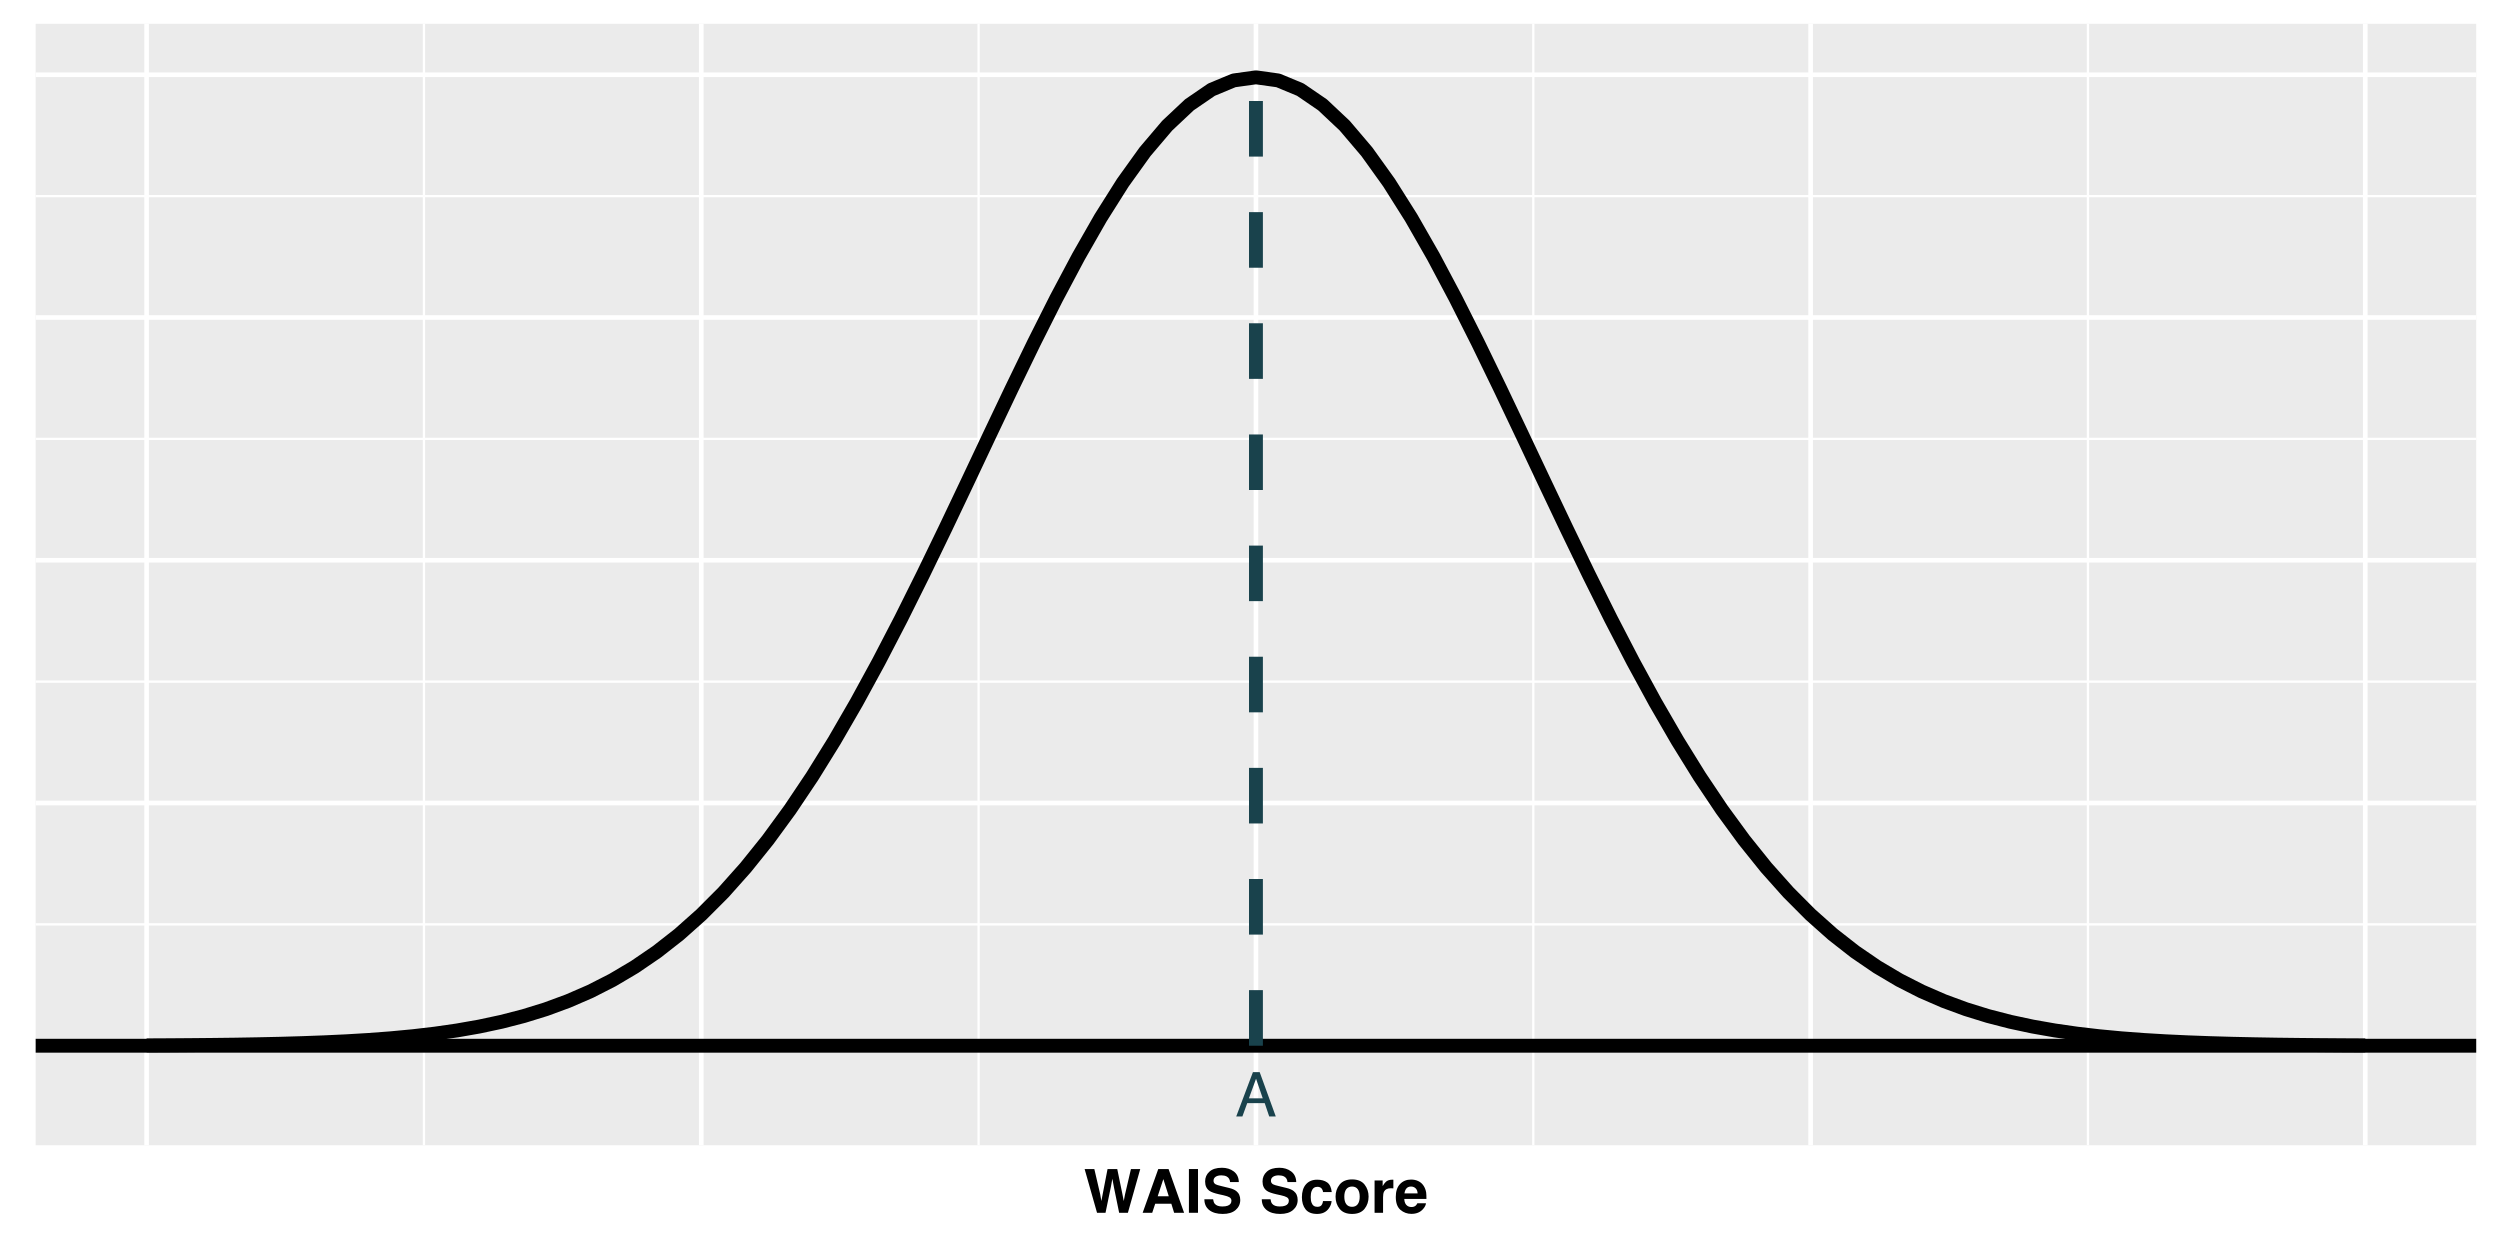
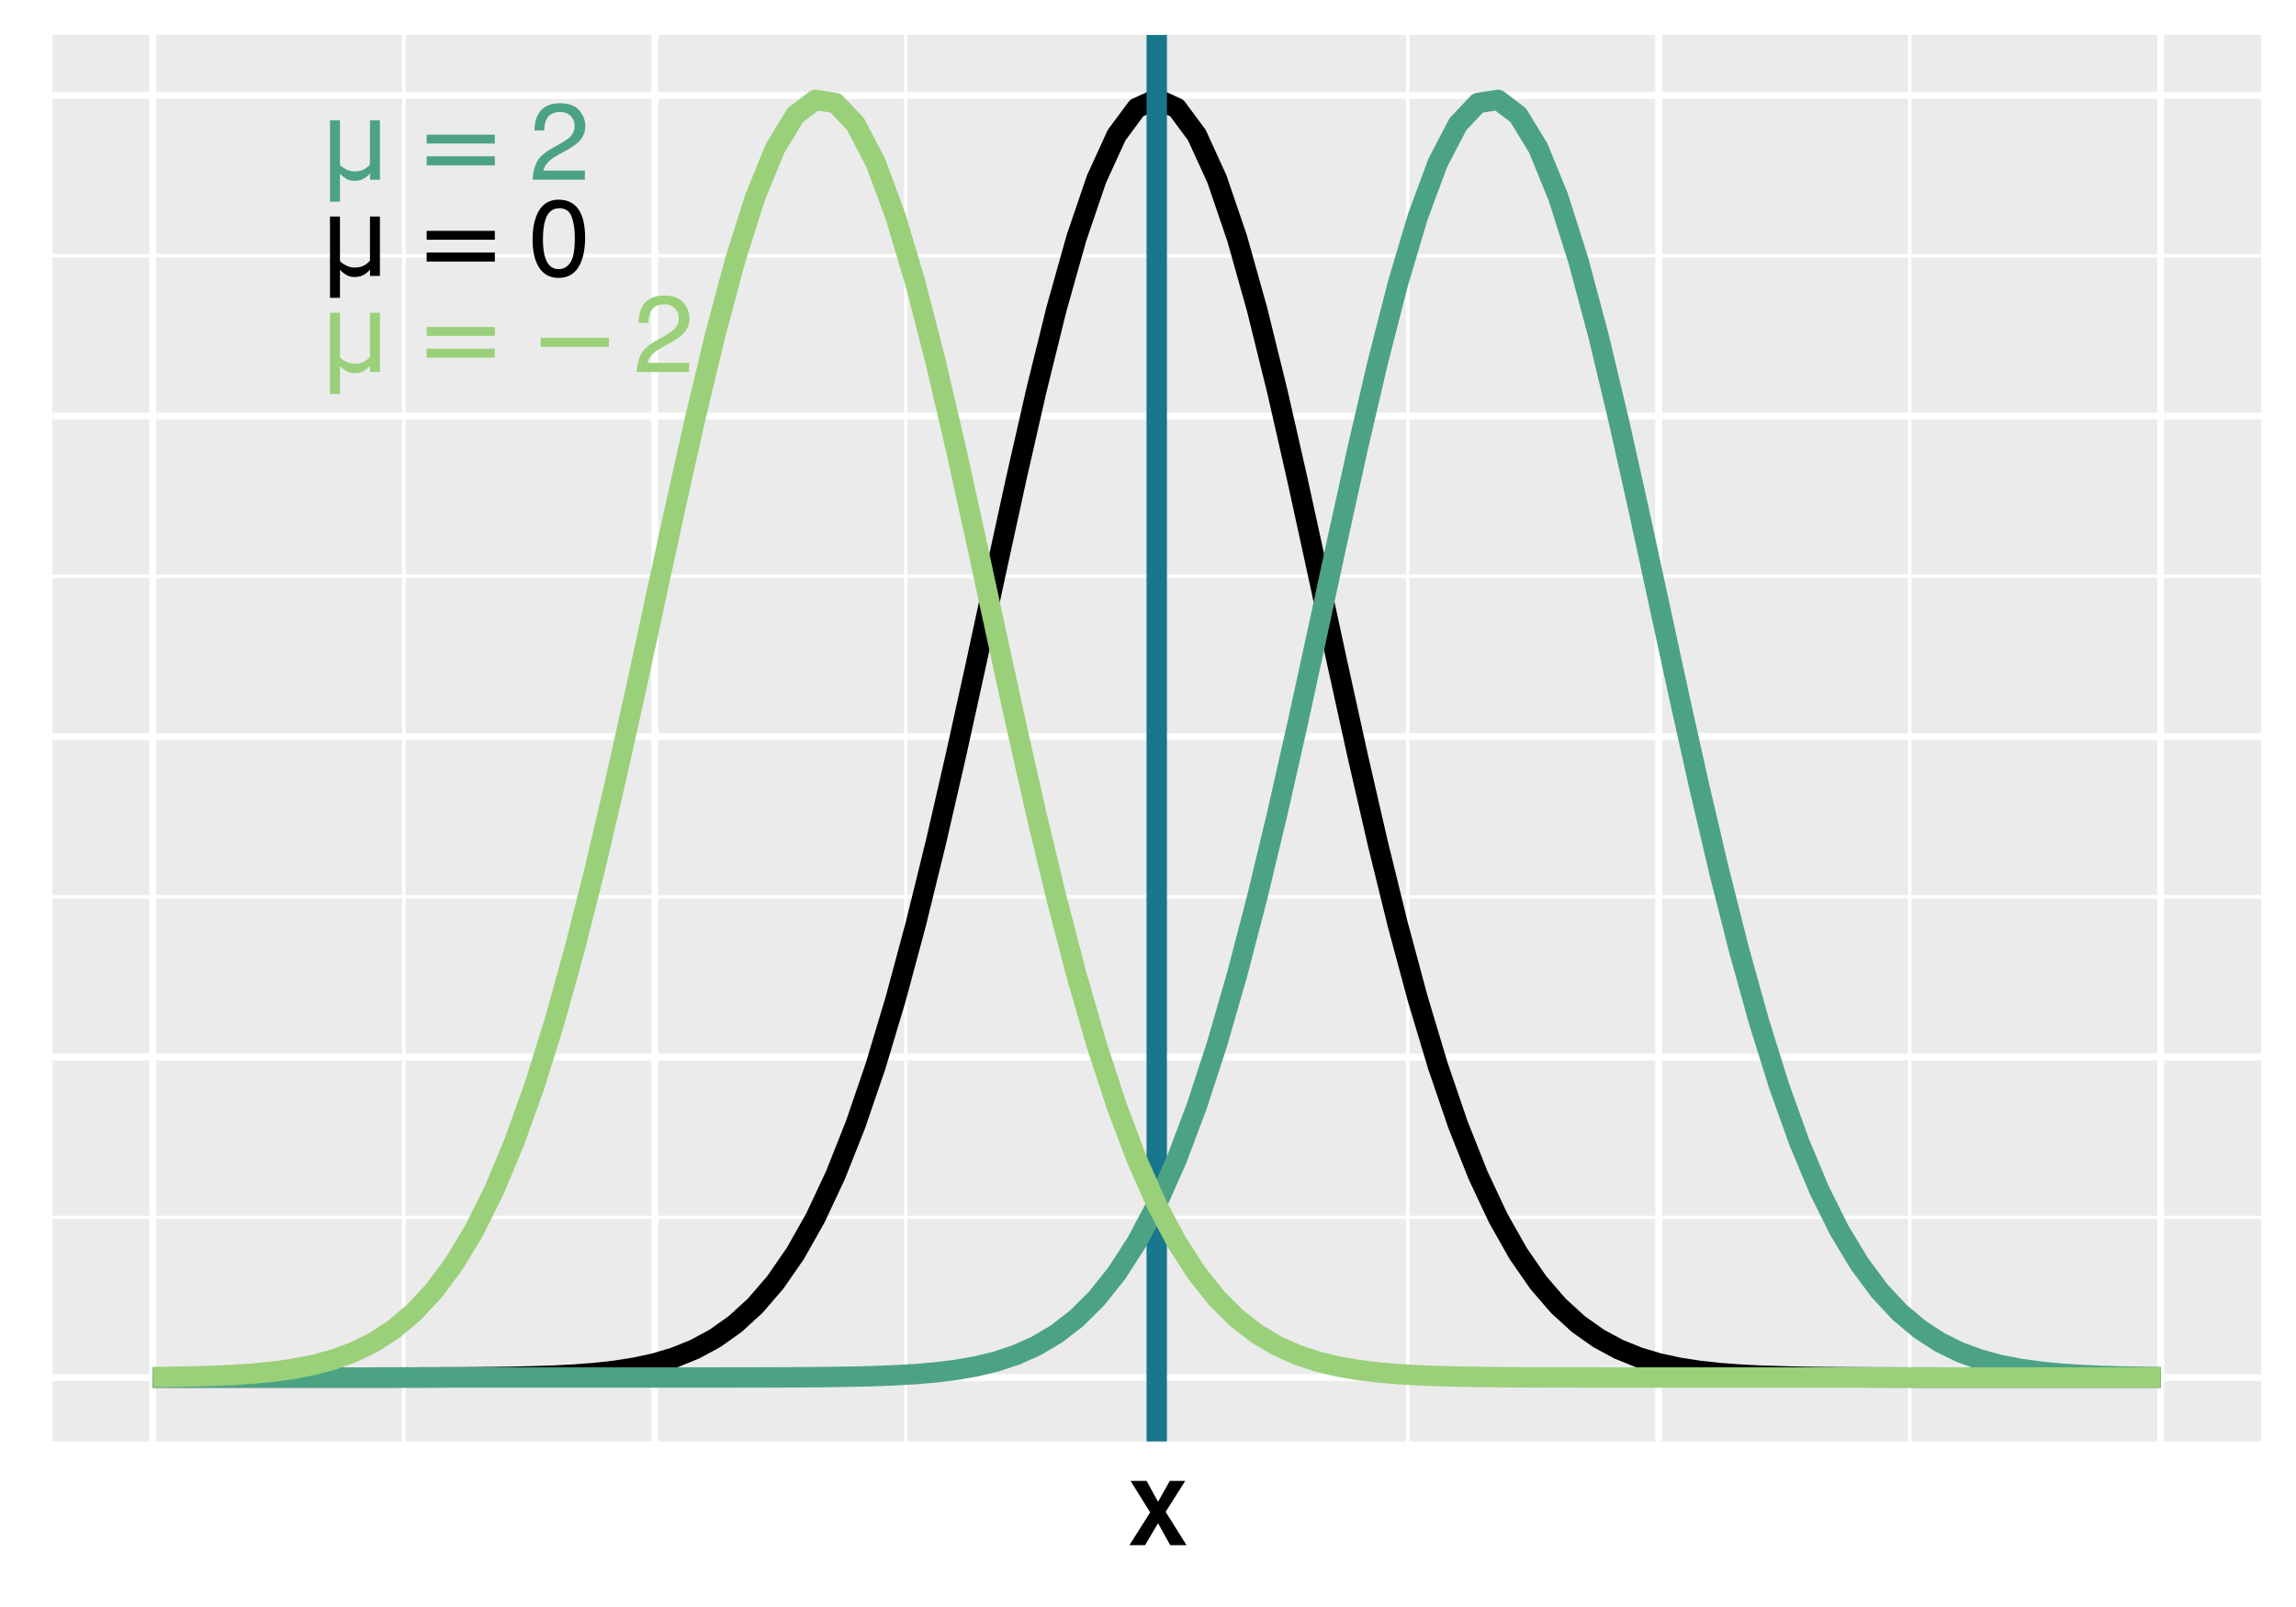
- <svg xmlns="http://www.w3.org/2000/svg" xmlns:xlink="http://www.w3.org/1999/xlink" width="576pt" height="288pt" viewBox="0 0 576 288" version="1.1">
+ <svg xmlns="http://www.w3.org/2000/svg" xmlns:xlink="http://www.w3.org/1999/xlink" width="360" height="252" viewBox="0 0 360 252">
  <defs>
    <g>
-       <symbol overflow="visible" id="glyph0-0">
-         <path style="stroke:none;" d="M 0.453 0 L 0.453 -10.203 L 8.547 -10.203 L 8.547 0 Z M 7.281 -1.281 L 7.281 -8.922 L 1.734 -8.922 L 1.734 -1.281 Z M 7.281 -1.281 " />
-       </symbol>
-       <symbol overflow="visible" id="glyph0-1">
-         <path style="stroke:none;" d="M 6.312 -4.172 L 4.766 -8.688 L 3.125 -4.172 Z M 4.047 -10.203 L 5.609 -10.203 L 9.312 0 L 7.797 0 L 6.766 -3.062 L 2.734 -3.062 L 1.625 0 L 0.203 0 Z M 4.047 -10.203 " />
-       </symbol>
-       <symbol overflow="visible" id="glyph1-0">
-         <path style="stroke:none;" d="M 1.047 -10.078 L 9.172 -10.078 L 9.172 0 L 1.047 0 Z M 7.906 -1.266 L 7.906 -8.812 L 2.312 -8.812 L 2.312 -1.266 Z M 7.906 -1.266 " />
-       </symbol>
-       <symbol overflow="visible" id="glyph1-1">
-         <path style="stroke:none;" d="M 10.875 -10.078 L 13.016 -10.078 L 10.172 0 L 8.156 0 L 6.953 -5.891 L 6.594 -7.844 L 6.234 -5.891 L 5.016 0 L 3.062 0 L 0.203 -10.078 L 2.438 -10.078 L 3.781 -4.312 L 4.062 -2.703 L 4.359 -4.266 L 5.484 -10.078 L 7.719 -10.078 L 8.906 -4.312 L 9.219 -2.703 L 9.516 -4.25 Z M 10.875 -10.078 " />
-       </symbol>
-       <symbol overflow="visible" id="glyph1-2">
-         <path style="stroke:none;" d="M 6.969 -2.078 L 3.25 -2.078 L 2.562 0 L 0.359 0 L 3.953 -10.078 L 6.328 -10.078 L 9.906 0 L 7.609 0 Z M 6.375 -3.812 L 5.125 -7.766 L 3.828 -3.812 Z M 6.375 -3.812 " />
-       </symbol>
-       <symbol overflow="visible" id="glyph1-3">
-         <path style="stroke:none;" d="M 0.906 -10.078 L 3 -10.078 L 3 0 L 0.906 0 Z M 0.906 -10.078 " />
-       </symbol>
-       <symbol overflow="visible" id="glyph1-4">
-         <path style="stroke:none;" d="M 4.719 -1.453 C 5.219 -1.453 5.625 -1.508 5.938 -1.625 C 6.52 -1.832 6.812 -2.223 6.812 -2.797 C 6.812 -3.117 6.664 -3.375 6.375 -3.562 C 6.082 -3.738 5.625 -3.895 5 -4.031 L 3.938 -4.266 C 2.883 -4.504 2.16 -4.766 1.766 -5.047 C 1.086 -5.516 0.75 -6.238 0.75 -7.219 C 0.75 -8.125 1.078 -8.875 1.734 -9.469 C 2.391 -10.07 3.352 -10.375 4.625 -10.375 C 5.688 -10.375 6.594 -10.094 7.344 -9.531 C 8.094 -8.969 8.484 -8.148 8.516 -7.078 L 6.5 -7.078 C 6.457 -7.68 6.191 -8.113 5.703 -8.375 C 5.367 -8.539 4.961 -8.625 4.484 -8.625 C 3.941 -8.625 3.504 -8.516 3.172 -8.297 C 2.848 -8.078 2.688 -7.77 2.688 -7.375 C 2.688 -7.02 2.848 -6.75 3.172 -6.562 C 3.379 -6.445 3.816 -6.312 4.484 -6.156 L 6.219 -5.734 C 6.977 -5.555 7.551 -5.312 7.938 -5 C 8.539 -4.531 8.844 -3.848 8.844 -2.953 C 8.844 -2.023 8.488 -1.254 7.781 -0.641 C 7.082 -0.035 6.094 0.266 4.812 0.266 C 3.5 0.266 2.461 -0.031 1.703 -0.625 C 0.953 -1.227 0.578 -2.055 0.578 -3.109 L 2.594 -3.109 C 2.656 -2.648 2.781 -2.305 2.969 -2.078 C 3.312 -1.66 3.895 -1.453 4.719 -1.453 Z M 4.719 -1.453 " />
-       </symbol>
-       <symbol overflow="visible" id="glyph1-5">
-         <path style="stroke:none;" d="" />
-       </symbol>
-       <symbol overflow="visible" id="glyph1-6">
-         <path style="stroke:none;" d="M 7.359 -4.781 L 5.359 -4.781 C 5.328 -5.062 5.234 -5.312 5.078 -5.531 C 4.859 -5.832 4.52 -5.984 4.062 -5.984 C 3.406 -5.984 2.957 -5.656 2.719 -5 C 2.582 -4.656 2.516 -4.195 2.516 -3.625 C 2.516 -3.07 2.582 -2.629 2.719 -2.297 C 2.945 -1.68 3.383 -1.375 4.031 -1.375 C 4.477 -1.375 4.797 -1.492 4.984 -1.734 C 5.18 -1.984 5.301 -2.305 5.344 -2.703 L 7.328 -2.703 C 7.285 -2.109 7.07 -1.547 6.688 -1.016 C 6.082 -0.16 5.18 0.266 3.984 0.266 C 2.785 0.266 1.898 -0.086 1.328 -0.797 C 0.766 -1.516 0.484 -2.441 0.484 -3.578 C 0.484 -4.859 0.797 -5.852 1.422 -6.562 C 2.047 -7.27 2.906 -7.625 4 -7.625 C 4.938 -7.625 5.703 -7.414 6.297 -7 C 6.891 -6.582 7.242 -5.844 7.359 -4.781 Z M 7.359 -4.781 " />
-       </symbol>
-       <symbol overflow="visible" id="glyph1-7">
-         <path style="stroke:none;" d="M 7.125 -6.516 C 7.75 -5.723 8.062 -4.789 8.062 -3.719 C 8.062 -2.625 7.75 -1.688 7.125 -0.906 C 6.5 -0.125 5.547 0.266 4.266 0.266 C 2.984 0.266 2.023 -0.125 1.391 -0.906 C 0.766 -1.688 0.453 -2.625 0.453 -3.719 C 0.453 -4.789 0.766 -5.719 1.391 -6.5 C 2.023 -7.289 2.984 -7.688 4.266 -7.688 C 5.547 -7.688 6.5 -7.297 7.125 -6.516 Z M 4.25 -6.047 C 3.676 -6.047 3.234 -5.844 2.922 -5.438 C 2.617 -5.031 2.469 -4.457 2.469 -3.719 C 2.469 -2.969 2.617 -2.391 2.922 -1.984 C 3.234 -1.578 3.676 -1.375 4.25 -1.375 C 4.82 -1.375 5.258 -1.578 5.562 -1.984 C 5.863 -2.391 6.016 -2.969 6.016 -3.719 C 6.016 -4.457 5.863 -5.031 5.562 -5.438 C 5.258 -5.844 4.82 -6.047 4.25 -6.047 Z M 4.25 -6.047 " />
-       </symbol>
-       <symbol overflow="visible" id="glyph1-8">
-         <path style="stroke:none;" d="M 4.656 -5.656 C 3.875 -5.656 3.348 -5.398 3.078 -4.891 C 2.922 -4.598 2.844 -4.156 2.844 -3.562 L 2.844 0 L 0.891 0 L 0.891 -7.453 L 2.75 -7.453 L 2.75 -6.156 C 3.051 -6.645 3.312 -6.984 3.531 -7.172 C 3.895 -7.473 4.367 -7.625 4.953 -7.625 C 4.992 -7.625 5.023 -7.625 5.047 -7.625 C 5.078 -7.625 5.133 -7.617 5.219 -7.609 L 5.219 -5.625 C 5.094 -5.633 4.984 -5.641 4.891 -5.641 C 4.797 -5.648 4.719 -5.656 4.656 -5.656 Z M 4.656 -5.656 " />
-       </symbol>
-       <symbol overflow="visible" id="glyph1-9">
-         <path style="stroke:none;" d="M 7.281 -2.188 C 7.238 -1.75 7.008 -1.301 6.594 -0.844 C 5.957 -0.113 5.066 0.25 3.922 0.25 C 2.973 0.25 2.133 -0.055 1.406 -0.672 C 0.688 -1.285 0.328 -2.281 0.328 -3.656 C 0.328 -4.938 0.648 -5.922 1.297 -6.609 C 1.953 -7.305 2.801 -7.656 3.844 -7.656 C 4.469 -7.656 5.023 -7.535 5.516 -7.297 C 6.016 -7.066 6.426 -6.703 6.75 -6.203 C 7.039 -5.754 7.234 -5.238 7.328 -4.656 C 7.367 -4.32 7.391 -3.832 7.391 -3.188 L 2.281 -3.188 C 2.312 -2.438 2.547 -1.91 2.984 -1.609 C 3.254 -1.422 3.578 -1.328 3.953 -1.328 C 4.359 -1.328 4.688 -1.441 4.938 -1.672 C 5.07 -1.797 5.191 -1.969 5.297 -2.188 Z M 5.359 -4.469 C 5.328 -4.988 5.172 -5.379 4.891 -5.641 C 4.609 -5.91 4.258 -6.047 3.844 -6.047 C 3.395 -6.047 3.047 -5.906 2.797 -5.625 C 2.547 -5.344 2.391 -4.957 2.328 -4.469 Z M 5.359 -4.469 " />
-       </symbol>
+       <g id="glyph-0-0">
+         <path d="M 2.141 0 L 2.141 -12.812 L 14.938 -12.812 L 14.938 0 Z M 3.203 -1.062 L 13.875 -1.062 L 13.875 -11.734 L 3.203 -11.734 Z M 3.203 -1.062 " />
+       </g>
+       <g id="glyph-0-1">
+         <path d="M 9.375 0 L 7.828 0 L 7.828 -0.984 C 7.422 -0.547 7.031 -0.242 6.656 -0.078 C 6.281 0.086 5.875 0.172 5.438 0.172 C 5.02 0.172 4.645 0.098 4.312 -0.047 C 3.977 -0.203 3.578 -0.5 3.109 -0.938 L 3.109 3.438 L 1.547 3.438 L 1.547 -9.312 L 3.109 -9.312 L 3.109 -2.328 C 3.285 -2.109 3.594 -1.883 4.031 -1.656 C 4.469 -1.426 4.941 -1.312 5.453 -1.312 C 5.973 -1.312 6.422 -1.406 6.797 -1.594 C 7.172 -1.781 7.508 -2.039 7.812 -2.375 L 7.812 -9.312 L 9.375 -9.312 Z M 9.375 0 " />
+       </g>
+       <g id="glyph-1-0">
+         <path d="M 0.844 3.016 L 0.844 -12.047 L 9.391 -12.047 L 9.391 3.016 Z M 1.812 2.062 L 8.438 2.062 L 8.438 -11.078 L 1.812 -11.078 Z M 1.812 2.062 " />
+       </g>
+       <g id="glyph-1-1">
+         <path d="M 1.812 -7.75 L 12.5 -7.75 L 12.5 -6.359 L 1.812 -6.359 Z M 1.812 -4.359 L 12.5 -4.359 L 12.5 -2.938 L 1.812 -2.938 Z M 1.812 -4.359 " />
+       </g>
+       <g id="glyph-1-2">
+         <path d="M 1.812 -6.062 L 12.5 -6.062 L 12.5 -4.641 L 1.812 -4.641 Z M 1.812 -6.062 " />
+       </g>
+       <g id="glyph-2-0">
+         <path d="M 0.547 0 L 0.547 -12.25 L 10.281 -12.25 L 10.281 0 Z M 8.734 -1.531 L 8.734 -10.719 L 2.078 -10.719 L 2.078 -1.531 Z M 8.734 -1.531 " />
+       </g>
+       <g id="glyph-2-1">
+         <path d="M 0.531 0 C 0.582 -1.031 0.789 -1.926 1.156 -2.688 C 1.531 -3.445 2.254 -4.141 3.328 -4.766 L 4.938 -5.688 C 5.656 -6.102 6.16 -6.457 6.453 -6.75 C 6.898 -7.219 7.125 -7.75 7.125 -8.344 C 7.125 -9.031 6.914 -9.578 6.5 -9.984 C 6.082 -10.398 5.531 -10.609 4.844 -10.609 C 3.812 -10.609 3.098 -10.219 2.703 -9.438 C 2.492 -9.02 2.379 -8.441 2.359 -7.703 L 0.828 -7.703 C 0.836 -8.742 1.031 -9.594 1.406 -10.25 C 2.051 -11.406 3.195 -11.984 4.844 -11.984 C 6.207 -11.984 7.207 -11.613 7.844 -10.875 C 8.477 -10.133 8.797 -9.312 8.797 -8.406 C 8.797 -7.445 8.457 -6.629 7.781 -5.953 C 7.395 -5.555 6.695 -5.078 5.688 -4.516 L 4.547 -3.891 C 4.004 -3.586 3.578 -3.301 3.266 -3.031 C 2.703 -2.539 2.348 -2.004 2.203 -1.422 L 8.734 -1.422 L 8.734 0 Z M 0.531 0 " />
+       </g>
+       <g id="glyph-2-2">
+         <path d="M 4.625 -11.938 C 6.164 -11.938 7.281 -11.301 7.969 -10.031 C 8.5 -9.051 8.766 -7.703 8.766 -5.984 C 8.766 -4.359 8.523 -3.016 8.047 -1.953 C 7.348 -0.43 6.203 0.328 4.609 0.328 C 3.172 0.328 2.102 -0.297 1.406 -1.547 C 0.82 -2.586 0.531 -3.984 0.531 -5.734 C 0.531 -7.086 0.707 -8.25 1.062 -9.219 C 1.719 -11.031 2.906 -11.938 4.625 -11.938 Z M 4.609 -1.047 C 5.379 -1.047 5.992 -1.391 6.453 -2.078 C 6.922 -2.766 7.156 -4.047 7.156 -5.922 C 7.156 -7.285 6.988 -8.406 6.656 -9.281 C 6.32 -10.156 5.676 -10.594 4.719 -10.594 C 3.832 -10.594 3.18 -10.176 2.766 -9.344 C 2.359 -8.508 2.156 -7.285 2.156 -5.672 C 2.156 -4.453 2.285 -3.473 2.547 -2.734 C 2.953 -1.609 3.641 -1.047 4.609 -1.047 Z M 4.609 -1.047 " />
+       </g>
+       <g id="glyph-3-0">
+         <path d="M 1.047 -10.078 L 9.172 -10.078 L 9.172 0 L 1.047 0 Z M 7.906 -1.266 L 7.906 -8.812 L 2.312 -8.812 L 2.312 -1.266 Z M 7.906 -1.266 " />
+       </g>
+       <g id="glyph-3-1">
+         <path d="M 9.172 0 L 6.609 0 L 4.703 -3.438 L 2.672 0 L 0.219 0 L 3.469 -5.141 L 0.391 -10.078 L 2.906 -10.078 L 4.703 -6.797 L 6.547 -10.078 L 8.969 -10.078 L 5.891 -5.219 Z M 9.172 0 " />
+       </g>
    </g>
-     <clipPath id="clip1">
-       <path d="M 8.219 5.48 L 570.52 5.48 L 570.52 263.871 L 8.219 263.871 Z M 8.219 5.48 " />
+     <clipPath id="clip-0">
+       <path clip-rule="nonzero" d="M 8.219 5.48 L 354.52 5.48 L 354.52 226.043 L 8.219 226.043 Z M 8.219 5.48 " />
    </clipPath>
-     <clipPath id="clip2">
-       <path d="M 8.219 212 L 570.52 212 L 570.52 214 L 8.219 214 Z M 8.219 212 " />
+     <clipPath id="clip-1">
+       <path clip-rule="nonzero" d="M 8.219 190 L 354.52 190 L 354.52 192 L 8.219 192 Z M 8.219 190 " />
    </clipPath>
-     <clipPath id="clip3">
-       <path d="M 8.219 156 L 570.52 156 L 570.52 158 L 8.219 158 Z M 8.219 156 " />
+     <clipPath id="clip-2">
+       <path clip-rule="nonzero" d="M 8.219 140 L 354.52 140 L 354.52 141 L 8.219 141 Z M 8.219 140 " />
    </clipPath>
-     <clipPath id="clip4">
-       <path d="M 8.219 100 L 570.52 100 L 570.52 102 L 8.219 102 Z M 8.219 100 " />
+     <clipPath id="clip-3">
+       <path clip-rule="nonzero" d="M 8.219 90 L 354.52 90 L 354.52 91 L 8.219 91 Z M 8.219 90 " />
    </clipPath>
-     <clipPath id="clip5">
-       <path d="M 8.219 44 L 570.52 44 L 570.52 46 L 8.219 46 Z M 8.219 44 " />
+     <clipPath id="clip-4">
+       <path clip-rule="nonzero" d="M 8.219 39 L 354.52 39 L 354.52 41 L 8.219 41 Z M 8.219 39 " />
    </clipPath>
-     <clipPath id="clip6">
-       <path d="M 97 5.48 L 98 5.48 L 98 263.871 L 97 263.871 Z M 97 5.48 " />
+     <clipPath id="clip-5">
+       <path clip-rule="nonzero" d="M 63 5.48 L 64 5.48 L 64 226.043 L 63 226.043 Z M 63 5.48 " />
    </clipPath>
-     <clipPath id="clip7">
-       <path d="M 225 5.48 L 226 5.48 L 226 263.871 L 225 263.871 Z M 225 5.48 " />
+     <clipPath id="clip-6">
+       <path clip-rule="nonzero" d="M 141 5.48 L 143 5.48 L 143 226.043 L 141 226.043 Z M 141 5.48 " />
    </clipPath>
-     <clipPath id="clip8">
-       <path d="M 353 5.48 L 354 5.48 L 354 263.871 L 353 263.871 Z M 353 5.48 " />
+     <clipPath id="clip-7">
+       <path clip-rule="nonzero" d="M 220 5.48 L 221 5.48 L 221 226.043 L 220 226.043 Z M 220 5.48 " />
    </clipPath>
-     <clipPath id="clip9">
-       <path d="M 480 5.48 L 482 5.48 L 482 263.871 L 480 263.871 Z M 480 5.48 " />
+     <clipPath id="clip-8">
+       <path clip-rule="nonzero" d="M 299 5.48 L 300 5.48 L 300 226.043 L 299 226.043 Z M 299 5.48 " />
    </clipPath>
-     <clipPath id="clip10">
-       <path d="M 8.219 240 L 570.52 240 L 570.52 242 L 8.219 242 Z M 8.219 240 " />
+     <clipPath id="clip-9">
+       <path clip-rule="nonzero" d="M 8.219 215 L 354.52 215 L 354.52 217 L 8.219 217 Z M 8.219 215 " />
    </clipPath>
-     <clipPath id="clip11">
-       <path d="M 8.219 184 L 570.52 184 L 570.52 186 L 8.219 186 Z M 8.219 184 " />
+     <clipPath id="clip-10">
+       <path clip-rule="nonzero" d="M 8.219 165 L 354.52 165 L 354.52 167 L 8.219 167 Z M 8.219 165 " />
    </clipPath>
-     <clipPath id="clip12">
-       <path d="M 8.219 128 L 570.52 128 L 570.52 130 L 8.219 130 Z M 8.219 128 " />
+     <clipPath id="clip-11">
+       <path clip-rule="nonzero" d="M 8.219 114 L 354.52 114 L 354.52 117 L 8.219 117 Z M 8.219 114 " />
    </clipPath>
-     <clipPath id="clip13">
-       <path d="M 8.219 72 L 570.52 72 L 570.52 74 L 8.219 74 Z M 8.219 72 " />
+     <clipPath id="clip-12">
+       <path clip-rule="nonzero" d="M 8.219 64 L 354.52 64 L 354.52 66 L 8.219 66 Z M 8.219 64 " />
    </clipPath>
-     <clipPath id="clip14">
-       <path d="M 8.219 16 L 570.52 16 L 570.52 18 L 8.219 18 Z M 8.219 16 " />
+     <clipPath id="clip-13">
+       <path clip-rule="nonzero" d="M 8.219 14 L 354.52 14 L 354.52 16 L 8.219 16 Z M 8.219 14 " />
    </clipPath>
-     <clipPath id="clip15">
-       <path d="M 33 5.48 L 35 5.48 L 35 263.871 L 33 263.871 Z M 33 5.48 " />
+     <clipPath id="clip-14">
+       <path clip-rule="nonzero" d="M 23 5.48 L 25 5.48 L 25 226.043 L 23 226.043 Z M 23 5.48 " />
    </clipPath>
-     <clipPath id="clip16">
-       <path d="M 161 5.48 L 163 5.48 L 163 263.871 L 161 263.871 Z M 161 5.48 " />
+     <clipPath id="clip-15">
+       <path clip-rule="nonzero" d="M 102 5.48 L 104 5.48 L 104 226.043 L 102 226.043 Z M 102 5.48 " />
    </clipPath>
-     <clipPath id="clip17">
-       <path d="M 288 5.48 L 290 5.48 L 290 263.871 L 288 263.871 Z M 288 5.48 " />
+     <clipPath id="clip-16">
+       <path clip-rule="nonzero" d="M 180 5.48 L 182 5.48 L 182 226.043 L 180 226.043 Z M 180 5.48 " />
    </clipPath>
-     <clipPath id="clip18">
-       <path d="M 416 5.48 L 418 5.48 L 418 263.871 L 416 263.871 Z M 416 5.48 " />
+     <clipPath id="clip-17">
+       <path clip-rule="nonzero" d="M 259 5.48 L 261 5.48 L 261 226.043 L 259 226.043 Z M 259 5.48 " />
    </clipPath>
-     <clipPath id="clip19">
-       <path d="M 544 5.48 L 546 5.48 L 546 263.871 L 544 263.871 Z M 544 5.48 " />
+     <clipPath id="clip-18">
+       <path clip-rule="nonzero" d="M 338 5.48 L 340 5.48 L 340 226.043 L 338 226.043 Z M 338 5.48 " />
    </clipPath>
-     <clipPath id="clip20">
-       <path d="M 8.219 239 L 570.52 239 L 570.52 243 L 8.219 243 Z M 8.219 239 " />
+     <clipPath id="clip-19">
+       <path clip-rule="nonzero" d="M 179 5.48 L 183 5.48 L 183 226.043 L 179 226.043 Z M 179 5.48 " />
    </clipPath>
  </defs>
-   <g id="surface334">
-     <rect x="0" y="0" width="576" height="288" style="fill:rgb(100%,100%,100%);fill-opacity:1;stroke:none;" />
-     <rect x="0" y="0" width="576" height="288" style="fill:rgb(100%,100%,100%);fill-opacity:1;stroke:none;" />
-     <path style="fill:none;stroke-width:1.067;stroke-linecap:round;stroke-linejoin:round;stroke:rgb(100%,100%,100%);stroke-opacity:1;stroke-miterlimit:10;" d="M 0 288 L 576 288 L 576 0 L 0 0 Z M 0 288 " />
-     <g clip-path="url(#clip1)" clip-rule="nonzero">
-       <path style=" stroke:none;fill-rule:nonzero;fill:rgb(92.157%,92.157%,92.157%);fill-opacity:1;" d="M 8.219 263.867 L 570.52 263.867 L 570.52 5.477 L 8.219 5.477 Z M 8.219 263.867 " />
-     </g>
-     <g clip-path="url(#clip2)" clip-rule="nonzero">
-       <path style="fill:none;stroke-width:0.533;stroke-linecap:butt;stroke-linejoin:round;stroke:rgb(100%,100%,100%);stroke-opacity:1;stroke-miterlimit:10;" d="M 8.219 212.973 L 570.52 212.973 " />
-     </g>
-     <g clip-path="url(#clip3)" clip-rule="nonzero">
-       <path style="fill:none;stroke-width:0.533;stroke-linecap:butt;stroke-linejoin:round;stroke:rgb(100%,100%,100%);stroke-opacity:1;stroke-miterlimit:10;" d="M 8.219 157.047 L 570.52 157.047 " />
-     </g>
-     <g clip-path="url(#clip4)" clip-rule="nonzero">
-       <path style="fill:none;stroke-width:0.533;stroke-linecap:butt;stroke-linejoin:round;stroke:rgb(100%,100%,100%);stroke-opacity:1;stroke-miterlimit:10;" d="M 8.219 101.117 L 570.52 101.117 " />
-     </g>
-     <g clip-path="url(#clip5)" clip-rule="nonzero">
-       <path style="fill:none;stroke-width:0.533;stroke-linecap:butt;stroke-linejoin:round;stroke:rgb(100%,100%,100%);stroke-opacity:1;stroke-miterlimit:10;" d="M 8.219 45.188 L 570.52 45.188 " />
-     </g>
-     <g clip-path="url(#clip6)" clip-rule="nonzero">
-       <path style="fill:none;stroke-width:0.533;stroke-linecap:butt;stroke-linejoin:round;stroke:rgb(100%,100%,100%);stroke-opacity:1;stroke-miterlimit:10;" d="M 97.676 263.867 L 97.676 5.48 " />
-     </g>
-     <g clip-path="url(#clip7)" clip-rule="nonzero">
-       <path style="fill:none;stroke-width:0.533;stroke-linecap:butt;stroke-linejoin:round;stroke:rgb(100%,100%,100%);stroke-opacity:1;stroke-miterlimit:10;" d="M 225.473 263.867 L 225.473 5.48 " />
-     </g>
-     <g clip-path="url(#clip8)" clip-rule="nonzero">
-       <path style="fill:none;stroke-width:0.533;stroke-linecap:butt;stroke-linejoin:round;stroke:rgb(100%,100%,100%);stroke-opacity:1;stroke-miterlimit:10;" d="M 353.27 263.867 L 353.27 5.48 " />
-     </g>
-     <g clip-path="url(#clip9)" clip-rule="nonzero">
-       <path style="fill:none;stroke-width:0.533;stroke-linecap:butt;stroke-linejoin:round;stroke:rgb(100%,100%,100%);stroke-opacity:1;stroke-miterlimit:10;" d="M 481.062 263.867 L 481.062 5.48 " />
-     </g>
-     <g clip-path="url(#clip10)" clip-rule="nonzero">
-       <path style="fill:none;stroke-width:1.067;stroke-linecap:butt;stroke-linejoin:round;stroke:rgb(100%,100%,100%);stroke-opacity:1;stroke-miterlimit:10;" d="M 8.219 240.938 L 570.52 240.938 " />
-     </g>
-     <g clip-path="url(#clip11)" clip-rule="nonzero">
-       <path style="fill:none;stroke-width:1.067;stroke-linecap:butt;stroke-linejoin:round;stroke:rgb(100%,100%,100%);stroke-opacity:1;stroke-miterlimit:10;" d="M 8.219 185.008 L 570.52 185.008 " />
-     </g>
-     <g clip-path="url(#clip12)" clip-rule="nonzero">
-       <path style="fill:none;stroke-width:1.067;stroke-linecap:butt;stroke-linejoin:round;stroke:rgb(100%,100%,100%);stroke-opacity:1;stroke-miterlimit:10;" d="M 8.219 129.082 L 570.52 129.082 " />
-     </g>
-     <g clip-path="url(#clip13)" clip-rule="nonzero">
-       <path style="fill:none;stroke-width:1.067;stroke-linecap:butt;stroke-linejoin:round;stroke:rgb(100%,100%,100%);stroke-opacity:1;stroke-miterlimit:10;" d="M 8.219 73.152 L 570.52 73.152 " />
-     </g>
-     <g clip-path="url(#clip14)" clip-rule="nonzero">
-       <path style="fill:none;stroke-width:1.067;stroke-linecap:butt;stroke-linejoin:round;stroke:rgb(100%,100%,100%);stroke-opacity:1;stroke-miterlimit:10;" d="M 8.219 17.223 L 570.52 17.223 " />
-     </g>
-     <g clip-path="url(#clip15)" clip-rule="nonzero">
-       <path style="fill:none;stroke-width:1.067;stroke-linecap:butt;stroke-linejoin:round;stroke:rgb(100%,100%,100%);stroke-opacity:1;stroke-miterlimit:10;" d="M 33.777 263.867 L 33.777 5.48 " />
-     </g>
-     <g clip-path="url(#clip16)" clip-rule="nonzero">
-       <path style="fill:none;stroke-width:1.067;stroke-linecap:butt;stroke-linejoin:round;stroke:rgb(100%,100%,100%);stroke-opacity:1;stroke-miterlimit:10;" d="M 161.574 263.867 L 161.574 5.48 " />
-     </g>
-     <g clip-path="url(#clip17)" clip-rule="nonzero">
-       <path style="fill:none;stroke-width:1.067;stroke-linecap:butt;stroke-linejoin:round;stroke:rgb(100%,100%,100%);stroke-opacity:1;stroke-miterlimit:10;" d="M 289.371 263.867 L 289.371 5.48 " />
-     </g>
-     <g clip-path="url(#clip18)" clip-rule="nonzero">
-       <path style="fill:none;stroke-width:1.067;stroke-linecap:butt;stroke-linejoin:round;stroke:rgb(100%,100%,100%);stroke-opacity:1;stroke-miterlimit:10;" d="M 417.164 263.867 L 417.164 5.48 " />
-     </g>
-     <g clip-path="url(#clip19)" clip-rule="nonzero">
-       <path style="fill:none;stroke-width:1.067;stroke-linecap:butt;stroke-linejoin:round;stroke:rgb(100%,100%,100%);stroke-opacity:1;stroke-miterlimit:10;" d="M 544.961 263.867 L 544.961 5.48 " />
-     </g>
-     <path style="fill:none;stroke-width:3.201;stroke-linecap:butt;stroke-linejoin:round;stroke:rgb(0%,0%,0%);stroke-opacity:1;stroke-miterlimit:10;" d="M 33.777 240.863 L 38.891 240.836 L 44.004 240.797 L 49.113 240.746 L 54.227 240.684 L 59.336 240.594 L 64.449 240.484 L 69.562 240.336 L 74.672 240.148 L 79.785 239.91 L 84.898 239.605 L 90.008 239.223 L 95.121 238.742 L 100.23 238.145 L 105.344 237.41 L 110.457 236.512 L 115.566 235.418 L 120.68 234.098 L 125.793 232.516 L 130.902 230.633 L 136.016 228.414 L 141.125 225.809 L 146.238 222.781 L 151.352 219.289 L 156.461 215.289 L 161.574 210.742 L 166.688 205.617 L 171.797 199.883 L 176.91 193.523 L 182.02 186.531 L 187.133 178.902 L 192.246 170.656 L 197.355 161.82 L 202.469 152.445 L 207.582 142.59 L 212.691 132.332 L 217.805 121.773 L 222.918 111.02 L 228.027 100.195 L 233.141 89.449 L 238.25 78.918 L 243.363 68.762 L 248.477 59.137 L 253.586 50.195 L 258.699 42.094 L 263.812 34.969 L 268.922 28.953 L 274.035 24.148 L 279.145 20.652 L 284.258 18.527 L 289.371 17.816 L 294.48 18.527 L 299.594 20.652 L 304.707 24.148 L 309.816 28.953 L 314.93 34.969 L 320.039 42.094 L 325.152 50.195 L 330.266 59.137 L 335.375 68.762 L 340.488 78.918 L 345.602 89.449 L 350.711 100.195 L 355.824 111.02 L 360.934 121.773 L 366.047 132.332 L 371.16 142.59 L 376.27 152.445 L 381.383 161.82 L 386.496 170.656 L 391.605 178.902 L 396.719 186.531 L 401.832 193.523 L 406.941 199.883 L 412.055 205.617 L 417.164 210.742 L 422.277 215.289 L 427.391 219.289 L 432.5 222.781 L 437.613 225.809 L 442.727 228.414 L 447.836 230.633 L 452.949 232.516 L 458.059 234.098 L 463.172 235.418 L 468.285 236.512 L 473.395 237.41 L 478.508 238.145 L 483.621 238.742 L 488.73 239.223 L 493.844 239.605 L 498.953 239.91 L 504.066 240.148 L 509.18 240.336 L 514.289 240.484 L 519.402 240.594 L 524.516 240.684 L 529.625 240.746 L 534.738 240.797 L 539.848 240.836 L 544.961 240.863 " />
-     <g clip-path="url(#clip20)" clip-rule="nonzero">
-       <path style="fill:none;stroke-width:3.201;stroke-linecap:butt;stroke-linejoin:round;stroke:rgb(0%,0%,0%);stroke-opacity:1;stroke-miterlimit:10;" d="M 8.219 240.938 L 570.52 240.938 " />
-     </g>
-     <path style="fill:none;stroke-width:3.201;stroke-linecap:butt;stroke-linejoin:round;stroke:rgb(9.804%,25.882%,29.804%);stroke-opacity:1;stroke-dasharray:12.804,12.804;stroke-miterlimit:10;" d="M 289.371 240.938 L 289.371 17.223 " />
-     <g style="fill:rgb(9.804%,25.882%,29.804%);fill-opacity:1;">
-       <use xlink:href="#glyph0-1" x="284.625" y="257.227" />
-     </g>
-     <g style="fill:rgb(0%,0%,0%);fill-opacity:1;">
-       <use xlink:href="#glyph1-1" x="249.695" y="279.426" />
-       <use xlink:href="#glyph1-2" x="262.909" y="279.426" />
-       <use xlink:href="#glyph1-3" x="273.02" y="279.426" />
-       <use xlink:href="#glyph1-4" x="276.909" y="279.426" />
-       <use xlink:href="#glyph1-5" x="286.247" y="279.426" />
-       <use xlink:href="#glyph1-4" x="290.137" y="279.426" />
-       <use xlink:href="#glyph1-6" x="299.475" y="279.426" />
-       <use xlink:href="#glyph1-7" x="307.261" y="279.426" />
-       <use xlink:href="#glyph1-8" x="315.812" y="279.426" />
-       <use xlink:href="#glyph1-9" x="321.261" y="279.426" />
-     </g>
+   <rect x="-36" y="-25.2" width="432" height="302.4" fill="rgb(100%, 100%, 100%)" fill-opacity="1" />
+   <rect x="-36" y="-25.2" width="432" height="302.4" fill="rgb(100%, 100%, 100%)" fill-opacity="1" />
+   <path fill="none" stroke-width="1.067" stroke-linecap="round" stroke-linejoin="round" stroke="rgb(100%, 100%, 100%)" stroke-opacity="1" stroke-miterlimit="10" d="M 0 252 L 360 252 L 360 0 L 0 0 Z M 0 252 " />
+   <g clip-path="url(#clip-0)">
+     <path fill-rule="nonzero" fill="rgb(92.157%, 92.157%, 92.157%)" fill-opacity="1" d="M 8.219 226.043 L 354.52 226.043 L 354.52 5.48 L 8.219 5.48 Z M 8.219 226.043 " />
+   </g>
+   <g clip-path="url(#clip-1)">
+     <path fill="none" stroke-width="0.533" stroke-linecap="butt" stroke-linejoin="round" stroke="rgb(100%, 100%, 100%)" stroke-opacity="1" stroke-miterlimit="10" d="M 8.219 190.887 L 354.52 190.887 " />
+   </g>
+   <g clip-path="url(#clip-2)">
+     <path fill="none" stroke-width="0.533" stroke-linecap="butt" stroke-linejoin="round" stroke="rgb(100%, 100%, 100%)" stroke-opacity="1" stroke-miterlimit="10" d="M 8.219 140.625 L 354.52 140.625 " />
+   </g>
+   <g clip-path="url(#clip-3)">
+     <path fill="none" stroke-width="0.533" stroke-linecap="butt" stroke-linejoin="round" stroke="rgb(100%, 100%, 100%)" stroke-opacity="1" stroke-miterlimit="10" d="M 8.219 90.363 L 354.52 90.363 " />
+   </g>
+   <g clip-path="url(#clip-4)">
+     <path fill="none" stroke-width="0.533" stroke-linecap="butt" stroke-linejoin="round" stroke="rgb(100%, 100%, 100%)" stroke-opacity="1" stroke-miterlimit="10" d="M 8.219 40.105 L 354.52 40.105 " />
+   </g>
+   <g clip-path="url(#clip-5)">
+     <path fill="none" stroke-width="0.533" stroke-linecap="butt" stroke-linejoin="round" stroke="rgb(100%, 100%, 100%)" stroke-opacity="1" stroke-miterlimit="10" d="M 63.312 226.043 L 63.312 5.48 " />
+   </g>
+   <g clip-path="url(#clip-6)">
+     <path fill="none" stroke-width="0.533" stroke-linecap="butt" stroke-linejoin="round" stroke="rgb(100%, 100%, 100%)" stroke-opacity="1" stroke-miterlimit="10" d="M 142.016 226.043 L 142.016 5.48 " />
+   </g>
+   <g clip-path="url(#clip-7)">
+     <path fill="none" stroke-width="0.533" stroke-linecap="butt" stroke-linejoin="round" stroke="rgb(100%, 100%, 100%)" stroke-opacity="1" stroke-miterlimit="10" d="M 220.723 226.043 L 220.723 5.48 " />
+   </g>
+   <g clip-path="url(#clip-8)">
+     <path fill="none" stroke-width="0.533" stroke-linecap="butt" stroke-linejoin="round" stroke="rgb(100%, 100%, 100%)" stroke-opacity="1" stroke-miterlimit="10" d="M 299.426 226.043 L 299.426 5.48 " />
+   </g>
+   <g clip-path="url(#clip-9)">
+     <path fill="none" stroke-width="1.067" stroke-linecap="butt" stroke-linejoin="round" stroke="rgb(100%, 100%, 100%)" stroke-opacity="1" stroke-miterlimit="10" d="M 8.219 216.016 L 354.52 216.016 " />
+   </g>
+   <g clip-path="url(#clip-10)">
+     <path fill="none" stroke-width="1.067" stroke-linecap="butt" stroke-linejoin="round" stroke="rgb(100%, 100%, 100%)" stroke-opacity="1" stroke-miterlimit="10" d="M 8.219 165.754 L 354.52 165.754 " />
+   </g>
+   <g clip-path="url(#clip-11)">
+     <path fill="none" stroke-width="1.067" stroke-linecap="butt" stroke-linejoin="round" stroke="rgb(100%, 100%, 100%)" stroke-opacity="1" stroke-miterlimit="10" d="M 8.219 115.496 L 354.52 115.496 " />
+   </g>
+   <g clip-path="url(#clip-12)">
+     <path fill="none" stroke-width="1.067" stroke-linecap="butt" stroke-linejoin="round" stroke="rgb(100%, 100%, 100%)" stroke-opacity="1" stroke-miterlimit="10" d="M 8.219 65.234 L 354.52 65.234 " />
+   </g>
+   <g clip-path="url(#clip-13)">
+     <path fill="none" stroke-width="1.067" stroke-linecap="butt" stroke-linejoin="round" stroke="rgb(100%, 100%, 100%)" stroke-opacity="1" stroke-miterlimit="10" d="M 8.219 14.973 L 354.52 14.973 " />
+   </g>
+   <g clip-path="url(#clip-14)">
+     <path fill="none" stroke-width="1.067" stroke-linecap="butt" stroke-linejoin="round" stroke="rgb(100%, 100%, 100%)" stroke-opacity="1" stroke-miterlimit="10" d="M 23.961 226.043 L 23.961 5.48 " />
+   </g>
+   <g clip-path="url(#clip-15)">
+     <path fill="none" stroke-width="1.067" stroke-linecap="butt" stroke-linejoin="round" stroke="rgb(100%, 100%, 100%)" stroke-opacity="1" stroke-miterlimit="10" d="M 102.664 226.043 L 102.664 5.48 " />
+   </g>
+   <g clip-path="url(#clip-16)">
+     <path fill="none" stroke-width="1.067" stroke-linecap="butt" stroke-linejoin="round" stroke="rgb(100%, 100%, 100%)" stroke-opacity="1" stroke-miterlimit="10" d="M 181.371 226.043 L 181.371 5.48 " />
+   </g>
+   <g clip-path="url(#clip-17)">
+     <path fill="none" stroke-width="1.067" stroke-linecap="butt" stroke-linejoin="round" stroke="rgb(100%, 100%, 100%)" stroke-opacity="1" stroke-miterlimit="10" d="M 260.074 226.043 L 260.074 5.48 " />
+   </g>
+   <g clip-path="url(#clip-18)">
+     <path fill="none" stroke-width="1.067" stroke-linecap="butt" stroke-linejoin="round" stroke="rgb(100%, 100%, 100%)" stroke-opacity="1" stroke-miterlimit="10" d="M 338.781 226.043 L 338.781 5.48 " />
+   </g>
+   <path fill="none" stroke-width="3.201" stroke-linecap="butt" stroke-linejoin="round" stroke="rgb(0%, 0%, 0%)" stroke-opacity="1" stroke-miterlimit="10" d="M 23.961 216.016 L 52.293 216.016 L 55.441 216.012 L 58.59 216.012 L 64.887 216.004 L 68.035 215.996 L 71.184 215.984 L 74.332 215.969 L 77.48 215.938 L 80.629 215.891 L 83.777 215.816 L 86.926 215.707 L 90.07 215.547 L 93.219 215.305 L 96.367 214.961 L 99.516 214.473 L 102.664 213.789 L 105.812 212.848 L 108.961 211.57 L 112.109 209.867 L 115.258 207.637 L 118.406 204.762 L 121.555 201.109 L 124.703 196.562 L 127.852 190.984 L 131 184.273 L 134.148 176.336 L 137.297 167.121 L 140.441 156.629 L 143.59 144.918 L 146.738 132.113 L 149.887 118.418 L 153.035 104.109 L 156.184 89.539 L 159.332 75.113 L 162.48 61.289 L 165.629 48.535 L 168.777 37.324 L 171.926 28.086 L 175.074 21.199 L 178.223 16.945 L 181.371 15.504 L 184.52 16.945 L 187.668 21.199 L 190.812 28.086 L 193.961 37.324 L 197.109 48.535 L 200.258 61.289 L 203.406 75.113 L 206.555 89.539 L 209.703 104.109 L 212.852 118.418 L 216 132.113 L 219.148 144.918 L 222.297 156.629 L 225.445 167.121 L 228.594 176.336 L 231.742 184.273 L 234.891 190.984 L 238.039 196.562 L 241.188 201.109 L 244.332 204.762 L 247.48 207.637 L 250.629 209.867 L 253.777 211.57 L 256.926 212.848 L 260.074 213.789 L 263.223 214.473 L 266.371 214.961 L 269.52 215.305 L 272.668 215.547 L 275.816 215.707 L 278.965 215.816 L 282.113 215.891 L 285.262 215.938 L 288.41 215.969 L 291.559 215.984 L 294.703 215.996 L 297.852 216.004 L 304.148 216.012 L 307.297 216.012 L 310.445 216.016 L 338.781 216.016 " />
+   <g clip-path="url(#clip-19)">
+     <path fill="none" stroke-width="3.201" stroke-linecap="butt" stroke-linejoin="round" stroke="rgb(9.412%, 46.667%, 54.902%)" stroke-opacity="1" stroke-miterlimit="10" d="M 181.371 226.043 L 181.371 5.48 " />
+   </g>
+   <path fill="none" stroke-width="3.201" stroke-linecap="butt" stroke-linejoin="round" stroke="rgb(29.804%, 63.922%, 51.765%)" stroke-opacity="1" stroke-miterlimit="10" d="M 23.961 216.016 L 105.812 216.016 L 108.961 216.012 L 112.109 216.012 L 118.406 216.004 L 121.555 215.996 L 124.703 215.98 L 127.852 215.957 L 131 215.922 L 134.148 215.867 L 137.297 215.785 L 140.441 215.66 L 143.59 215.477 L 146.738 215.207 L 149.887 214.816 L 153.035 214.27 L 156.184 213.508 L 159.332 212.461 L 162.48 211.055 L 165.629 209.188 L 168.777 206.758 L 171.926 203.637 L 175.074 199.699 L 178.223 194.824 L 181.371 188.879 L 184.52 181.766 L 187.668 173.406 L 190.812 163.766 L 193.961 152.855 L 197.109 140.762 L 200.258 127.633 L 203.406 113.699 L 206.555 99.262 L 209.703 84.691 L 212.852 70.414 L 216 56.895 L 219.148 44.605 L 222.297 34.004 L 225.445 25.512 L 228.594 19.477 L 231.742 16.145 L 234.891 15.664 L 238.039 18.055 L 241.188 23.215 L 244.332 30.922 L 247.48 40.859 L 250.629 52.637 L 253.777 65.801 L 256.926 79.879 L 260.074 94.398 L 263.223 108.926 L 266.371 123.066 L 269.52 136.492 L 272.668 148.949 L 275.816 160.266 L 278.965 170.336 L 282.113 179.121 L 285.262 186.645 L 288.41 192.965 L 291.559 198.188 L 294.703 202.422 L 297.852 205.797 L 301 208.445 L 304.148 210.488 L 307.297 212.039 L 310.445 213.191 L 313.594 214.043 L 316.742 214.656 L 319.891 215.09 L 323.039 215.395 L 326.188 215.605 L 329.336 215.75 L 332.484 215.844 L 335.633 215.906 L 338.781 215.949 " />
+   <path fill="none" stroke-width="3.201" stroke-linecap="butt" stroke-linejoin="round" stroke="rgb(60.392%, 81.569%, 47.451%)" stroke-opacity="1" stroke-miterlimit="10" d="M 23.961 215.949 L 27.109 215.906 L 30.258 215.844 L 33.406 215.75 L 36.555 215.605 L 39.699 215.395 L 42.848 215.09 L 45.996 214.656 L 49.145 214.043 L 52.293 213.191 L 55.441 212.039 L 58.59 210.488 L 61.738 208.445 L 64.887 205.797 L 68.035 202.422 L 71.184 198.188 L 74.332 192.965 L 77.48 186.645 L 80.629 179.121 L 83.777 170.336 L 86.926 160.266 L 90.07 148.949 L 93.219 136.492 L 96.367 123.066 L 99.516 108.926 L 102.664 94.398 L 105.812 79.879 L 108.961 65.801 L 112.109 52.637 L 115.258 40.859 L 118.406 30.922 L 121.555 23.215 L 124.703 18.055 L 127.852 15.664 L 131 16.145 L 134.148 19.477 L 137.297 25.512 L 140.441 34.004 L 143.59 44.605 L 146.738 56.895 L 149.887 70.414 L 153.035 84.691 L 156.184 99.262 L 159.332 113.699 L 162.48 127.633 L 165.629 140.762 L 168.777 152.855 L 171.926 163.766 L 175.074 173.406 L 178.223 181.766 L 181.371 188.879 L 184.52 194.824 L 187.668 199.699 L 190.812 203.637 L 193.961 206.758 L 197.109 209.188 L 200.258 211.055 L 203.406 212.461 L 206.555 213.508 L 209.703 214.27 L 212.852 214.816 L 216 215.207 L 219.148 215.477 L 222.297 215.66 L 225.445 215.785 L 228.594 215.867 L 231.742 215.922 L 234.891 215.957 L 238.039 215.98 L 241.188 215.996 L 244.332 216.004 L 250.629 216.012 L 253.777 216.012 L 256.926 216.016 L 338.781 216.016 " />
+   <g fill="rgb(60.392%, 81.569%, 47.451%)" fill-opacity="1">
+     <use xlink:href="#glyph-0-1" x="50.195" y="58.347" />
+   </g>
+   <g fill="rgb(60.392%, 81.569%, 47.451%)" fill-opacity="1">
+     <use xlink:href="#glyph-1-1" x="65.086" y="59.029" />
+   </g>
+   <g fill="rgb(60.392%, 81.569%, 47.451%)" fill-opacity="1">
+     <use xlink:href="#glyph-1-2" x="82.973" y="59.029" />
+   </g>
+   <g fill="rgb(60.392%, 81.569%, 47.451%)" fill-opacity="1">
+     <use xlink:href="#glyph-2-1" x="99.305" y="58.329" />
+   </g>
+   <g fill="rgb(0%, 0%, 0%)" fill-opacity="1">
+     <use xlink:href="#glyph-0-1" x="50.195" y="43.269" />
+   </g>
+   <g fill="rgb(0%, 0%, 0%)" fill-opacity="1">
+     <use xlink:href="#glyph-1-1" x="65.086" y="43.951" />
+   </g>
+   <g fill="rgb(0%, 0%, 0%)" fill-opacity="1">
+     <use xlink:href="#glyph-2-2" x="82.973" y="43.251" />
+   </g>
+   <g fill="rgb(29.804%, 63.922%, 51.765%)" fill-opacity="1">
+     <use xlink:href="#glyph-0-1" x="50.195" y="28.19" />
+   </g>
+   <g fill="rgb(29.804%, 63.922%, 51.765%)" fill-opacity="1">
+     <use xlink:href="#glyph-1-1" x="65.086" y="28.873" />
+   </g>
+   <g fill="rgb(29.804%, 63.922%, 51.765%)" fill-opacity="1">
+     <use xlink:href="#glyph-2-1" x="82.973" y="28.173" />
+   </g>
+   <g fill="rgb(0%, 0%, 0%)" fill-opacity="1">
+     <use xlink:href="#glyph-3-1" x="176.871" y="242.3" />
  </g>
</svg>
